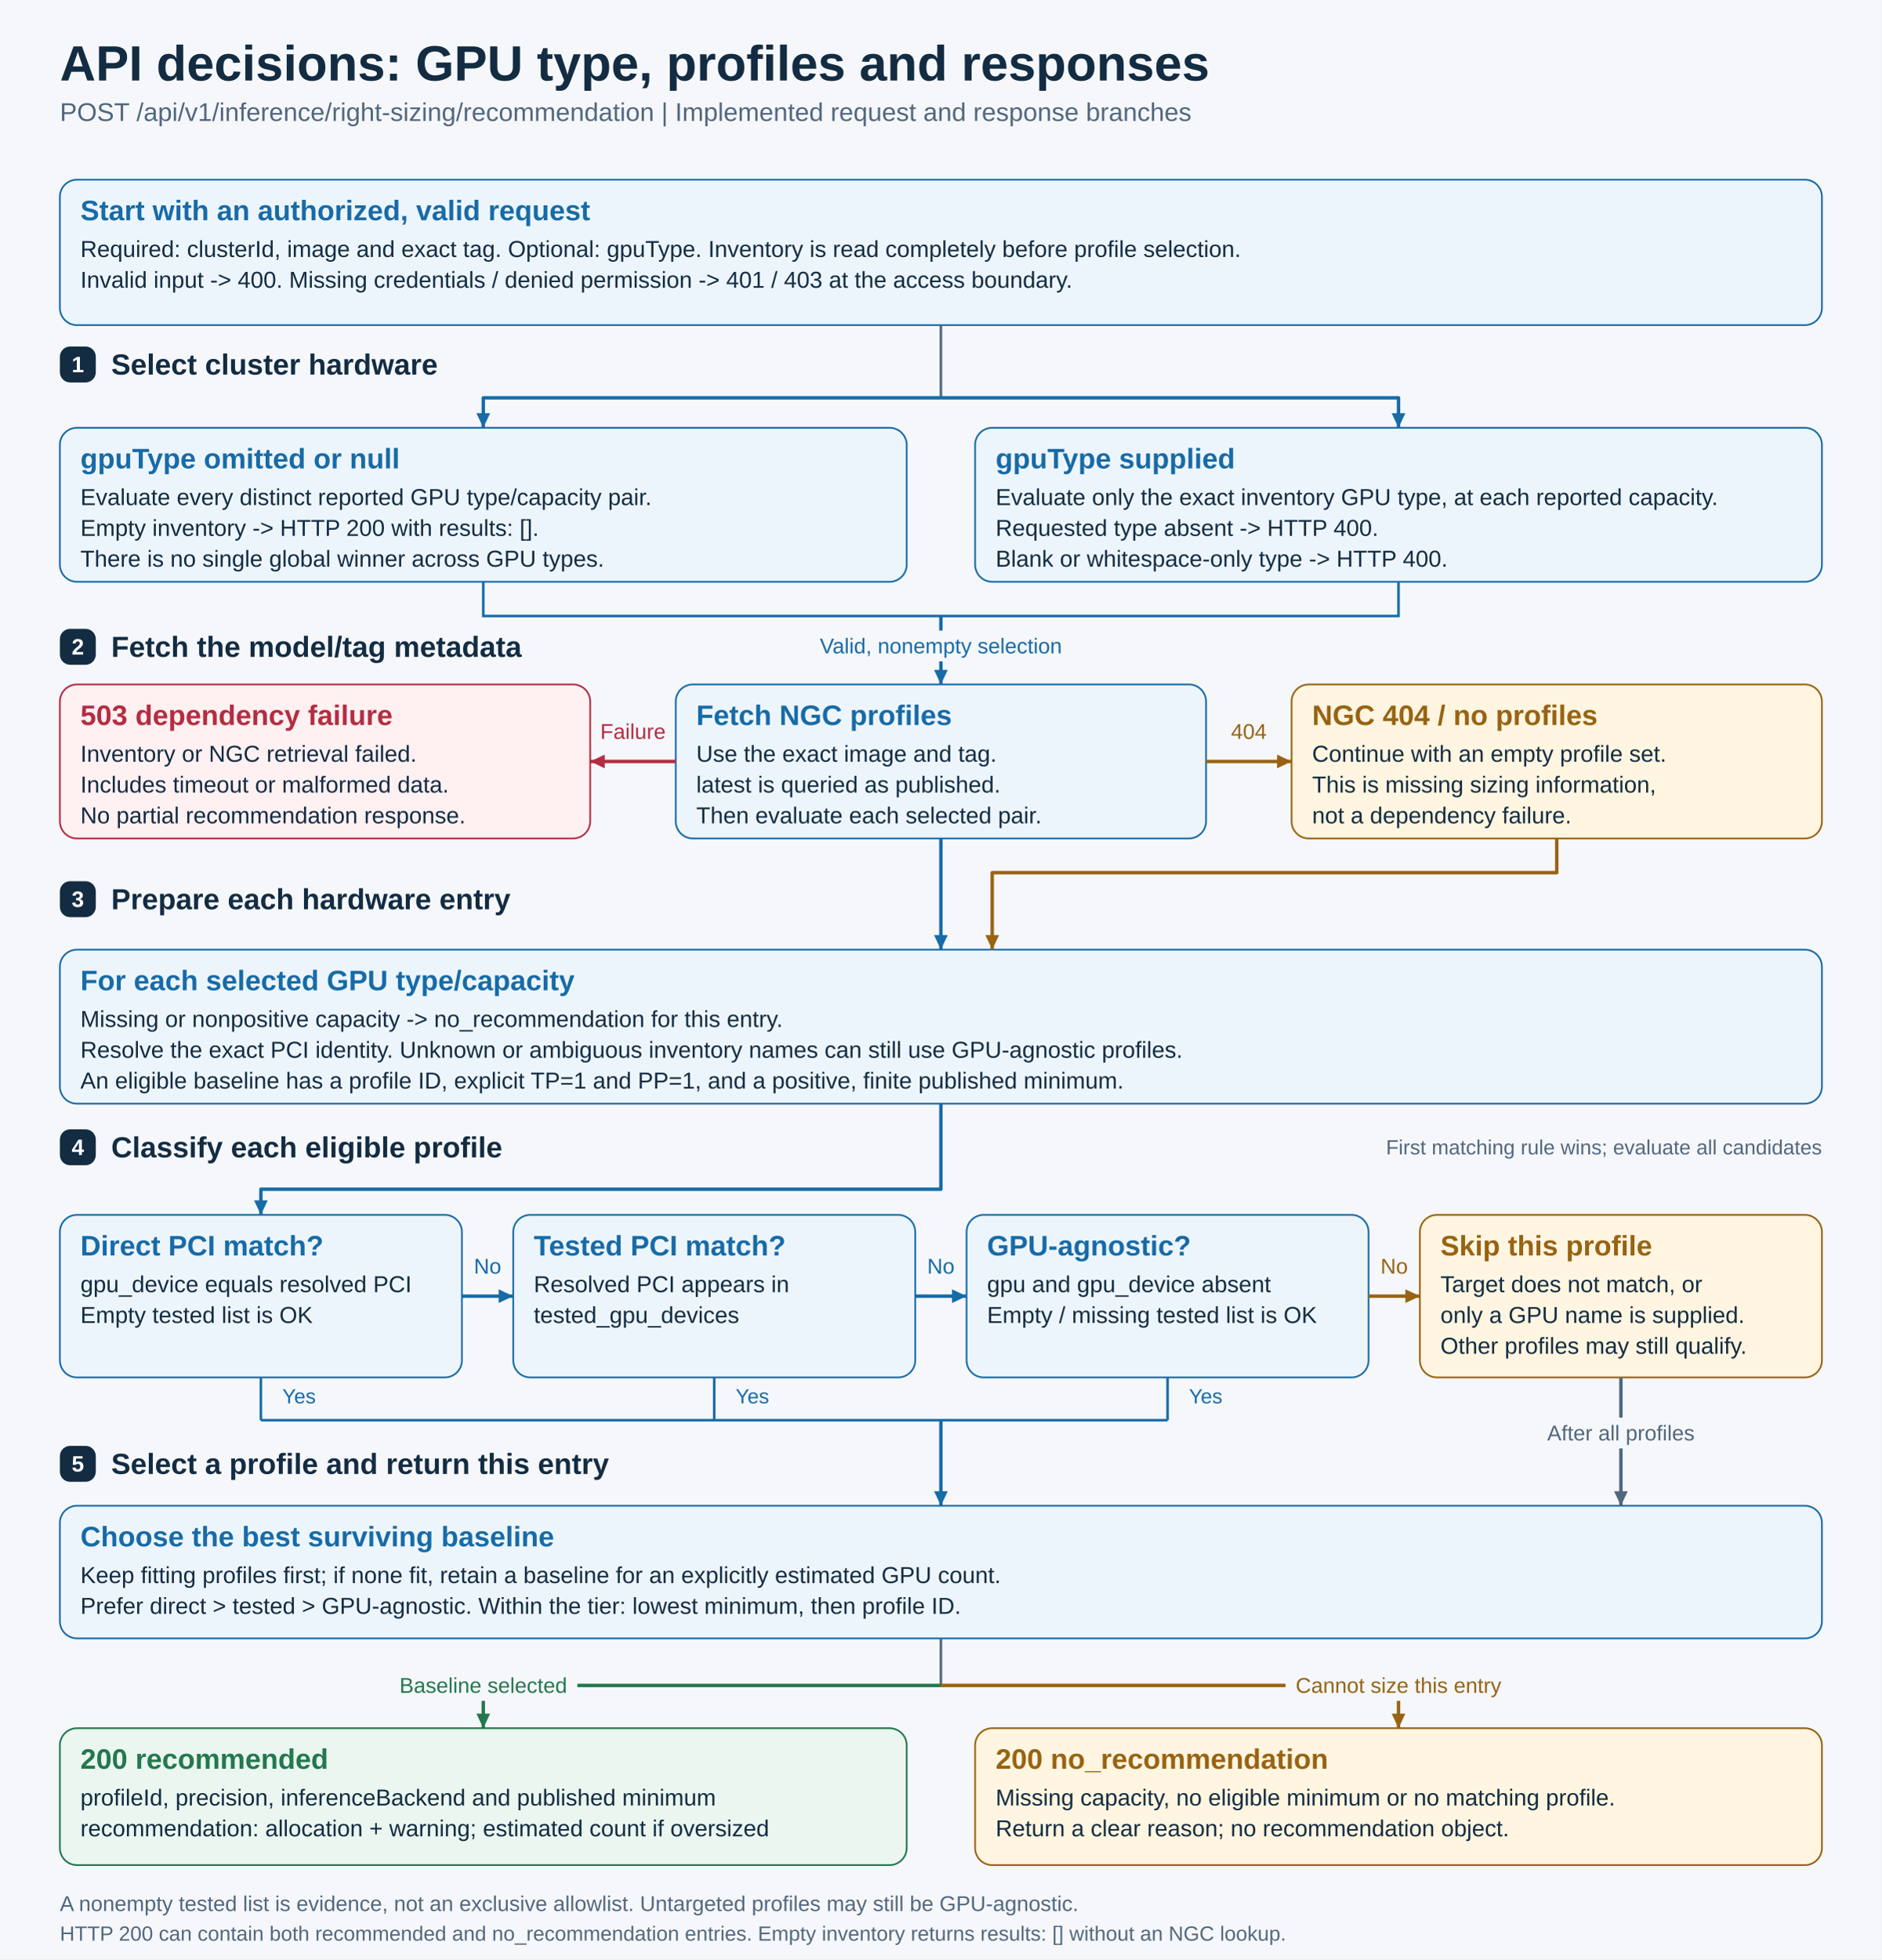
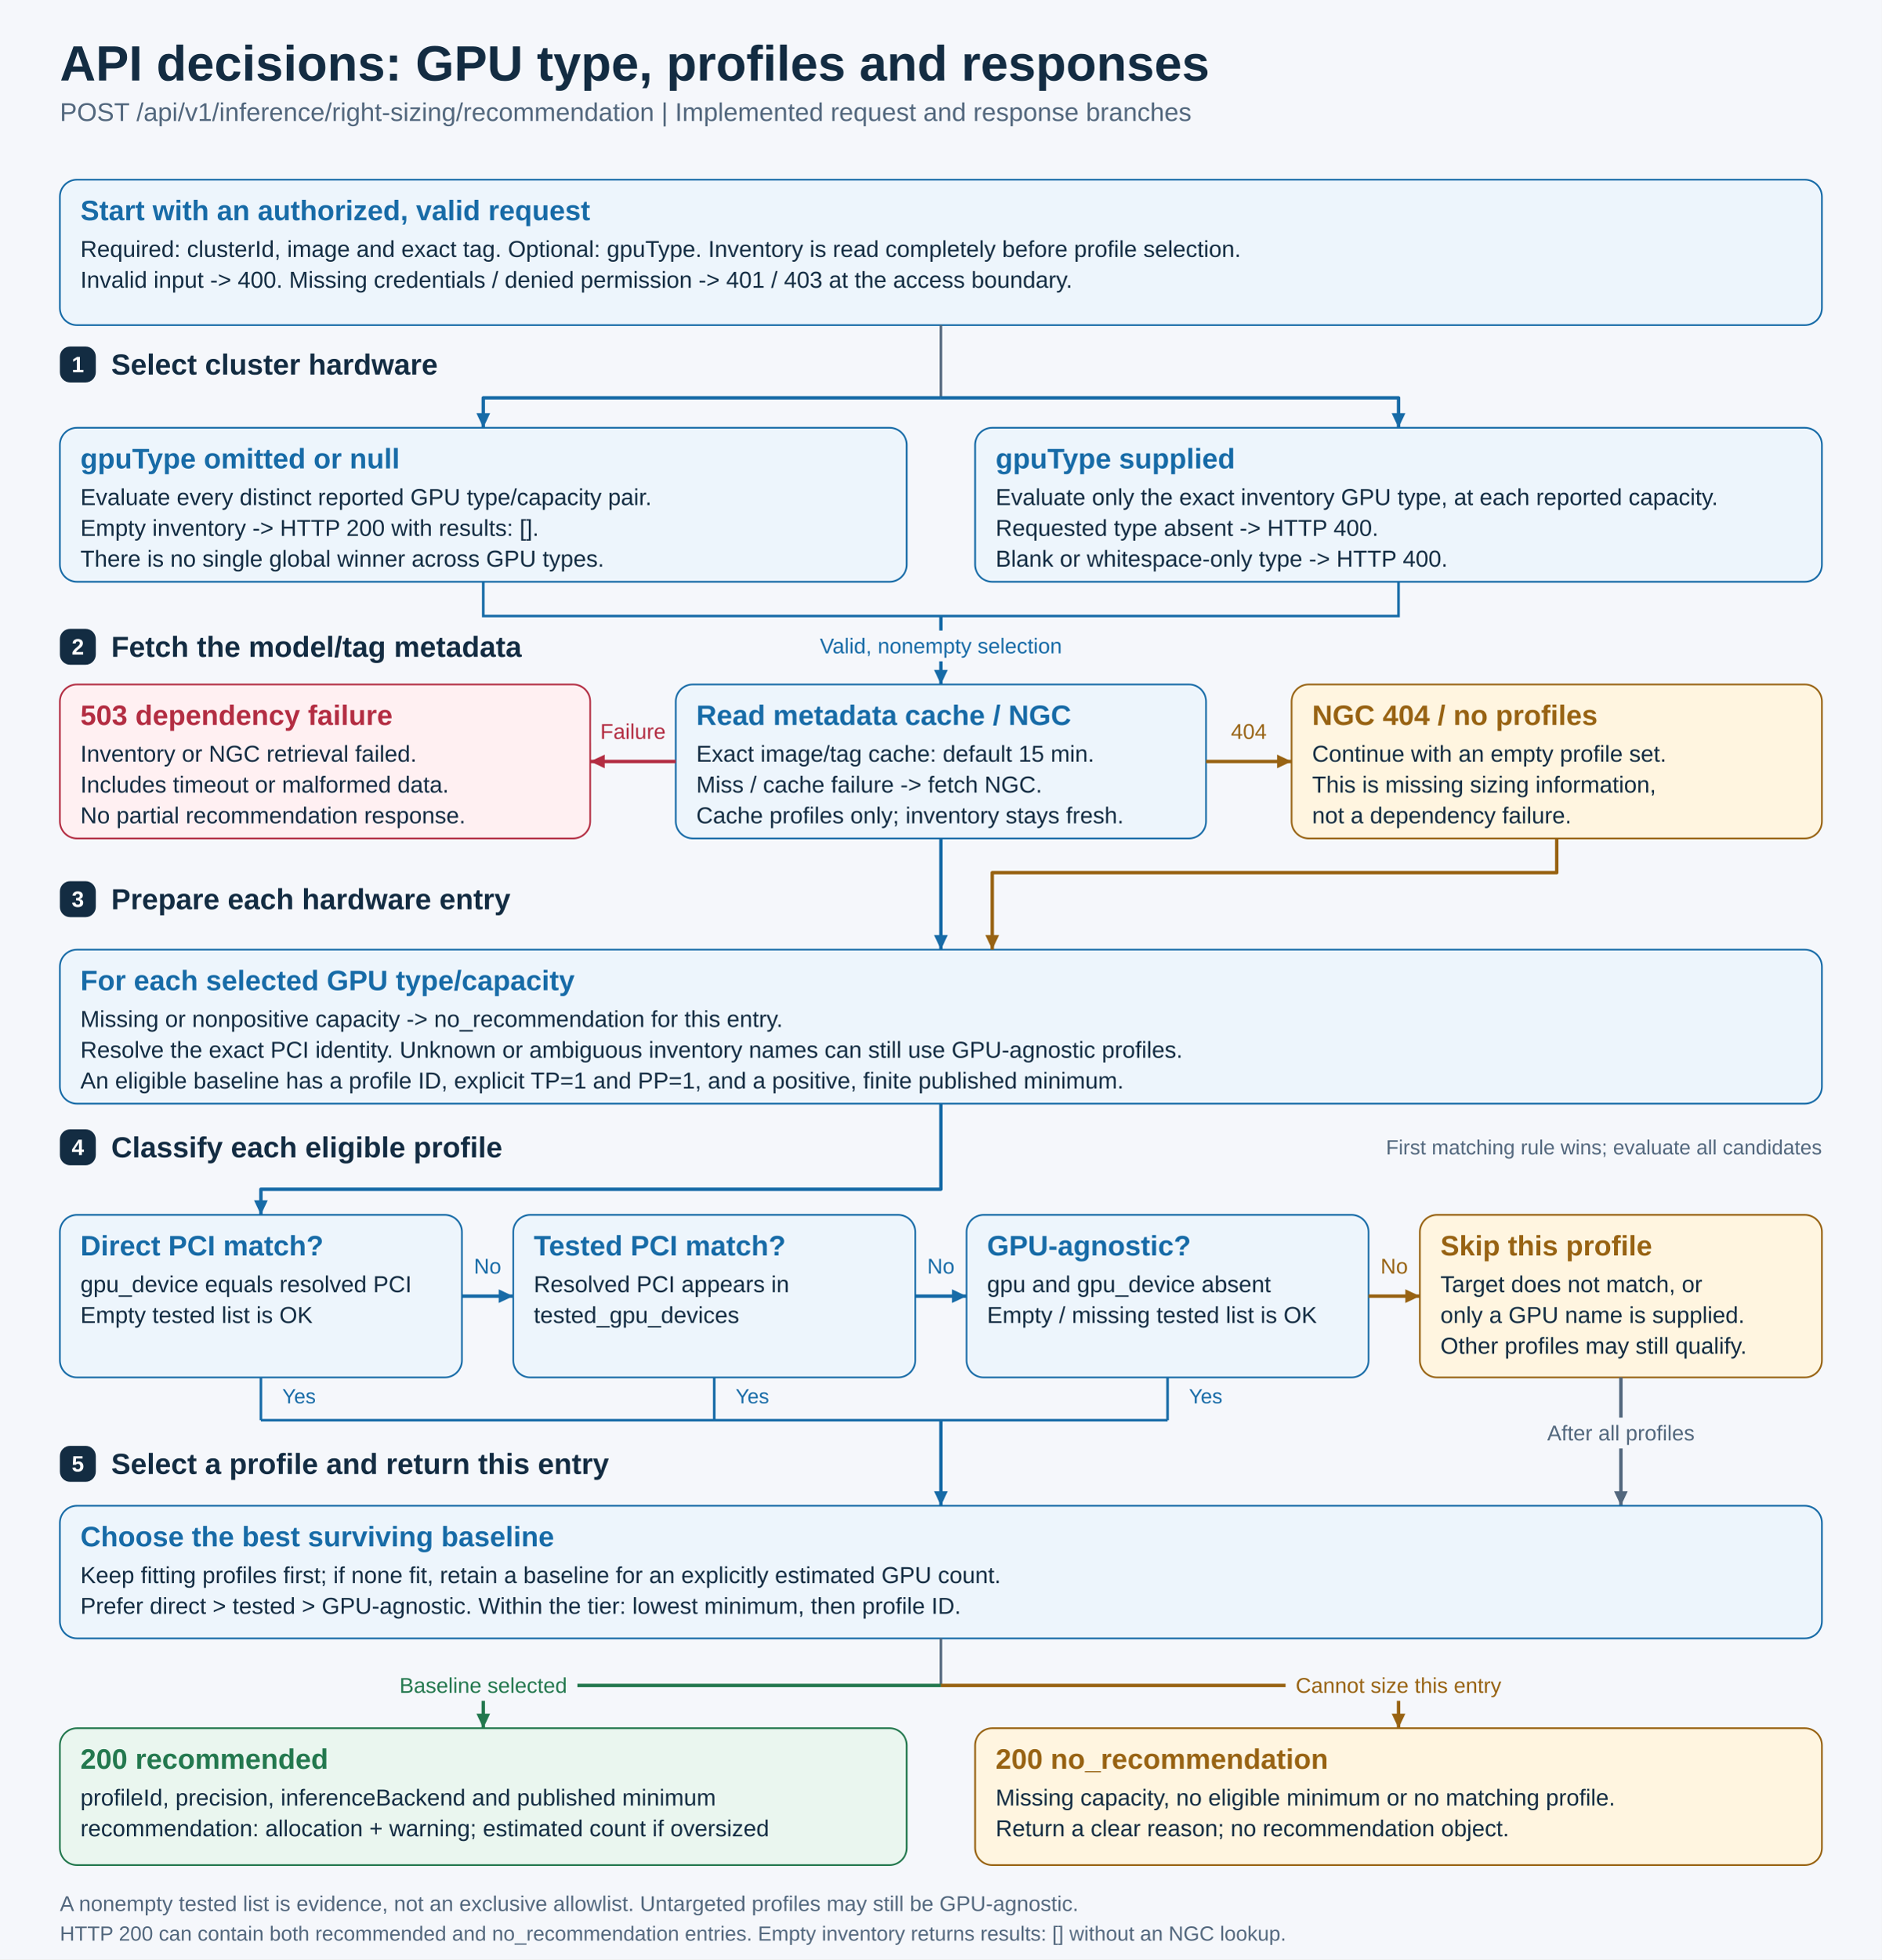
<svg xmlns="http://www.w3.org/2000/svg" width="2200" height="2290" viewBox="0 0 2200 2290">
  <rect x="0" y="0" width="2200" height="2290" rx="0" fill="#F5F7FB" />
  <text x="70" y="74" font-family="Arial, sans-serif" font-size="58" font-weight="700" fill="#132C42" text-anchor="start" dominant-baseline="central">API decisions: GPU type, profiles and responses</text>
  <text x="70" y="131" font-family="Arial, sans-serif" font-size="30" font-weight="400" fill="#52677D" text-anchor="start" dominant-baseline="central">POST /api/v1/inference/right-sizing/recommendation | Implemented request and response branches</text>
  <rect x="70" y="210" width="2060" height="170" rx="20" fill="#EDF5FC" stroke="#176BA7" stroke-width="2" />
  <text x="94" y="246" font-family="Arial, sans-serif" font-size="33" font-weight="700" fill="#176BA7" text-anchor="start" dominant-baseline="central">Start with an authorized, valid request</text>
  <text x="94" y="291" font-family="Arial, sans-serif" font-size="27" font-weight="400" fill="#132C42" text-anchor="start" dominant-baseline="central">Required: clusterId, image and exact tag. Optional: gpuType. Inventory is read completely before profile selection.</text>
  <text x="94" y="327" font-family="Arial, sans-serif" font-size="27" font-weight="400" fill="#132C42" text-anchor="start" dominant-baseline="central">Invalid input -&gt; 400. Missing credentials / denied permission -&gt; 401 / 403 at the access boundary.</text>
  <rect x="70" y="405" width="42" height="42" rx="12" fill="#132C42" />
  <text x="91" y="426" font-family="Arial, sans-serif" font-size="26" font-weight="700" fill="#FFFFFF" text-anchor="middle" dominant-baseline="central">1</text>
  <text x="130" y="426" font-family="Arial, sans-serif" font-size="34" font-weight="700" fill="#132C42" text-anchor="start" dominant-baseline="central">Select cluster hardware</text>
  <rect x="70" y="500" width="990" height="180" rx="20" fill="#EDF5FC" stroke="#176BA7" stroke-width="2" />
  <text x="94" y="536" font-family="Arial, sans-serif" font-size="33" font-weight="700" fill="#176BA7" text-anchor="start" dominant-baseline="central">gpuType omitted or null</text>
  <text x="94" y="581" font-family="Arial, sans-serif" font-size="27" font-weight="400" fill="#132C42" text-anchor="start" dominant-baseline="central">Evaluate every distinct reported GPU type/capacity pair.</text>
  <text x="94" y="617" font-family="Arial, sans-serif" font-size="27" font-weight="400" fill="#132C42" text-anchor="start" dominant-baseline="central">Empty inventory -&gt; HTTP 200 with results: [].</text>
  <text x="94" y="653" font-family="Arial, sans-serif" font-size="27" font-weight="400" fill="#132C42" text-anchor="start" dominant-baseline="central">There is no single global winner across GPU types.</text>
  <rect x="1140" y="500" width="990" height="180" rx="20" fill="#EDF5FC" stroke="#176BA7" stroke-width="2" />
  <text x="1164" y="536" font-family="Arial, sans-serif" font-size="33" font-weight="700" fill="#176BA7" text-anchor="start" dominant-baseline="central">gpuType supplied</text>
  <text x="1164" y="581" font-family="Arial, sans-serif" font-size="27" font-weight="400" fill="#132C42" text-anchor="start" dominant-baseline="central">Evaluate only the exact inventory GPU type, at each reported capacity.</text>
  <text x="1164" y="617" font-family="Arial, sans-serif" font-size="27" font-weight="400" fill="#132C42" text-anchor="start" dominant-baseline="central">Requested type absent -&gt; HTTP 400.</text>
  <text x="1164" y="653" font-family="Arial, sans-serif" font-size="27" font-weight="400" fill="#132C42" text-anchor="start" dominant-baseline="central">Blank or whitespace-only type -&gt; HTTP 400.</text>
  <polyline points="1100,380 1100,465" fill="none" stroke="#52677D" stroke-width="3" />
  <polyline points="1100,465 565,465 565,500" fill="none" stroke="#176BA7" stroke-width="4" stroke-linejoin="round" />
  <polygon points="565,500 573.0,483.0 557.0,483.0" fill="#176BA7" />
  <polyline points="1100,465 1635,465 1635,500" fill="none" stroke="#176BA7" stroke-width="4" stroke-linejoin="round" />
  <polygon points="1635,500 1643.0,483.0 1627.0,483.0" fill="#176BA7" />
  <polyline points="565,680 565,720 1635,720 1635,680" fill="none" stroke="#176BA7" stroke-width="3" />
  <polyline points="1100,720 1100,800" fill="none" stroke="#176BA7" stroke-width="4" stroke-linejoin="round" />
  <polygon points="1100,800 1108.0,783.0 1092.0,783.0" fill="#176BA7" />
  <rect x="945.0" y="737" width="310" height="36" rx="5" fill="#F5F7FB" />
  <text x="1100" y="755" font-family="Arial, sans-serif" font-size="25" font-weight="400" fill="#176BA7" text-anchor="middle" dominant-baseline="central">Valid, nonempty selection</text>
  <rect x="70" y="735" width="42" height="42" rx="12" fill="#132C42" />
  <text x="91" y="756" font-family="Arial, sans-serif" font-size="26" font-weight="700" fill="#FFFFFF" text-anchor="middle" dominant-baseline="central">2</text>
  <text x="130" y="756" font-family="Arial, sans-serif" font-size="34" font-weight="700" fill="#132C42" text-anchor="start" dominant-baseline="central">Fetch the model/tag metadata</text>
  <rect x="790" y="800" width="620" height="180" rx="20" fill="#EDF5FC" stroke="#176BA7" stroke-width="2" />
-   <text x="814" y="836" font-family="Arial, sans-serif" font-size="33" font-weight="700" fill="#176BA7" text-anchor="start" dominant-baseline="central">Fetch NGC profiles</text>
-   <text x="814" y="881" font-family="Arial, sans-serif" font-size="27" font-weight="400" fill="#132C42" text-anchor="start" dominant-baseline="central">Use the exact image and tag.</text>
-   <text x="814" y="917" font-family="Arial, sans-serif" font-size="27" font-weight="400" fill="#132C42" text-anchor="start" dominant-baseline="central">latest is queried as published.</text>
-   <text x="814" y="953" font-family="Arial, sans-serif" font-size="27" font-weight="400" fill="#132C42" text-anchor="start" dominant-baseline="central">Then evaluate each selected pair.</text>
+   <text x="814" y="836" font-family="Arial, sans-serif" font-size="33" font-weight="700" fill="#176BA7" text-anchor="start" dominant-baseline="central">Read metadata cache / NGC</text>
+   <text x="814" y="881" font-family="Arial, sans-serif" font-size="27" font-weight="400" fill="#132C42" text-anchor="start" dominant-baseline="central">Exact image/tag cache: default 15 min.</text>
+   <text x="814" y="917" font-family="Arial, sans-serif" font-size="27" font-weight="400" fill="#132C42" text-anchor="start" dominant-baseline="central">Miss / cache failure -&gt; fetch NGC.</text>
+   <text x="814" y="953" font-family="Arial, sans-serif" font-size="27" font-weight="400" fill="#132C42" text-anchor="start" dominant-baseline="central">Cache profiles only; inventory stays fresh.</text>
  <rect x="70" y="800" width="620" height="180" rx="20" fill="#FFF0F2" stroke="#B32D42" stroke-width="2" />
  <text x="94" y="836" font-family="Arial, sans-serif" font-size="33" font-weight="700" fill="#B32D42" text-anchor="start" dominant-baseline="central">503  dependency failure</text>
  <text x="94" y="881" font-family="Arial, sans-serif" font-size="27" font-weight="400" fill="#132C42" text-anchor="start" dominant-baseline="central">Inventory or NGC retrieval failed.</text>
  <text x="94" y="917" font-family="Arial, sans-serif" font-size="27" font-weight="400" fill="#132C42" text-anchor="start" dominant-baseline="central">Includes timeout or malformed data.</text>
  <text x="94" y="953" font-family="Arial, sans-serif" font-size="27" font-weight="400" fill="#132C42" text-anchor="start" dominant-baseline="central">No partial recommendation response.</text>
  <rect x="1510" y="800" width="620" height="180" rx="20" fill="#FFF5E0" stroke="#986313" stroke-width="2" />
  <text x="1534" y="836" font-family="Arial, sans-serif" font-size="33" font-weight="700" fill="#986313" text-anchor="start" dominant-baseline="central">NGC 404 / no profiles</text>
  <text x="1534" y="881" font-family="Arial, sans-serif" font-size="27" font-weight="400" fill="#132C42" text-anchor="start" dominant-baseline="central">Continue with an empty profile set.</text>
  <text x="1534" y="917" font-family="Arial, sans-serif" font-size="27" font-weight="400" fill="#132C42" text-anchor="start" dominant-baseline="central">This is missing sizing information,</text>
  <text x="1534" y="953" font-family="Arial, sans-serif" font-size="27" font-weight="400" fill="#132C42" text-anchor="start" dominant-baseline="central">not a dependency failure.</text>
  <polyline points="790,890 690,890" fill="none" stroke="#B32D42" stroke-width="4" stroke-linejoin="round" />
  <polygon points="690,890 707.0,898.0 707.0,882.0" fill="#B32D42" />
  <rect x="691.5" y="837" width="97" height="36" rx="5" fill="#F5F7FB" />
  <text x="740" y="855" font-family="Arial, sans-serif" font-size="25" font-weight="400" fill="#B32D42" text-anchor="middle" dominant-baseline="central">Failure</text>
  <polyline points="1410,890 1510,890" fill="none" stroke="#986313" stroke-width="4" stroke-linejoin="round" />
  <polygon points="1510,890 1493.0,882.0 1493.0,898.0" fill="#986313" />
  <rect x="1429.0" y="837" width="62" height="36" rx="5" fill="#F5F7FB" />
  <text x="1460" y="855" font-family="Arial, sans-serif" font-size="25" font-weight="400" fill="#986313" text-anchor="middle" dominant-baseline="central">404</text>
  <rect x="70" y="1030" width="42" height="42" rx="12" fill="#132C42" />
  <text x="91" y="1051" font-family="Arial, sans-serif" font-size="26" font-weight="700" fill="#FFFFFF" text-anchor="middle" dominant-baseline="central">3</text>
  <text x="130" y="1051" font-family="Arial, sans-serif" font-size="34" font-weight="700" fill="#132C42" text-anchor="start" dominant-baseline="central">Prepare each hardware entry</text>
  <rect x="70" y="1110" width="2060" height="180" rx="20" fill="#EDF5FC" stroke="#176BA7" stroke-width="2" />
  <text x="94" y="1146" font-family="Arial, sans-serif" font-size="33" font-weight="700" fill="#176BA7" text-anchor="start" dominant-baseline="central">For each selected GPU type/capacity</text>
  <text x="94" y="1191" font-family="Arial, sans-serif" font-size="27" font-weight="400" fill="#132C42" text-anchor="start" dominant-baseline="central">Missing or nonpositive capacity -&gt; no_recommendation for this entry.</text>
  <text x="94" y="1227" font-family="Arial, sans-serif" font-size="27" font-weight="400" fill="#132C42" text-anchor="start" dominant-baseline="central">Resolve the exact PCI identity. Unknown or ambiguous inventory names can still use GPU-agnostic profiles.</text>
  <text x="94" y="1263" font-family="Arial, sans-serif" font-size="27" font-weight="400" fill="#132C42" text-anchor="start" dominant-baseline="central">An eligible baseline has a profile ID, explicit TP=1 and PP=1, and a positive, finite published minimum.</text>
  <polyline points="1100,980 1100,1110" fill="none" stroke="#176BA7" stroke-width="4" stroke-linejoin="round" />
  <polygon points="1100,1110 1108.0,1093.0 1092.0,1093.0" fill="#176BA7" />
  <polyline points="1820,980 1820,1020 1160,1020 1160,1110" fill="none" stroke="#986313" stroke-width="4" stroke-linejoin="round" />
  <polygon points="1160,1110 1168.0,1093.0 1152.0,1093.0" fill="#986313" />
  <rect x="70" y="1320" width="42" height="42" rx="12" fill="#132C42" />
  <text x="91" y="1341" font-family="Arial, sans-serif" font-size="26" font-weight="700" fill="#FFFFFF" text-anchor="middle" dominant-baseline="central">4</text>
  <text x="130" y="1341" font-family="Arial, sans-serif" font-size="34" font-weight="700" fill="#132C42" text-anchor="start" dominant-baseline="central">Classify each eligible profile</text>
  <text x="2130" y="1341" font-family="Arial, sans-serif" font-size="24" font-weight="400" fill="#52677D" text-anchor="end" dominant-baseline="central">First matching rule wins; evaluate all candidates</text>
  <rect x="70" y="1420" width="470" height="190" rx="20" fill="#EDF5FC" stroke="#176BA7" stroke-width="2" />
  <text x="94" y="1456" font-family="Arial, sans-serif" font-size="33" font-weight="700" fill="#176BA7" text-anchor="start" dominant-baseline="central">Direct PCI match?</text>
  <text x="94" y="1501" font-family="Arial, sans-serif" font-size="27" font-weight="400" fill="#132C42" text-anchor="start" dominant-baseline="central">gpu_device equals resolved PCI</text>
  <text x="94" y="1537" font-family="Arial, sans-serif" font-size="27" font-weight="400" fill="#132C42" text-anchor="start" dominant-baseline="central">Empty tested list is OK</text>
  <rect x="600" y="1420" width="470" height="190" rx="20" fill="#EDF5FC" stroke="#176BA7" stroke-width="2" />
  <text x="624" y="1456" font-family="Arial, sans-serif" font-size="33" font-weight="700" fill="#176BA7" text-anchor="start" dominant-baseline="central">Tested PCI match?</text>
  <text x="624" y="1501" font-family="Arial, sans-serif" font-size="27" font-weight="400" fill="#132C42" text-anchor="start" dominant-baseline="central">Resolved PCI appears in</text>
  <text x="624" y="1537" font-family="Arial, sans-serif" font-size="27" font-weight="400" fill="#132C42" text-anchor="start" dominant-baseline="central">tested_gpu_devices</text>
  <rect x="1130" y="1420" width="470" height="190" rx="20" fill="#EDF5FC" stroke="#176BA7" stroke-width="2" />
  <text x="1154" y="1456" font-family="Arial, sans-serif" font-size="33" font-weight="700" fill="#176BA7" text-anchor="start" dominant-baseline="central">GPU-agnostic?</text>
  <text x="1154" y="1501" font-family="Arial, sans-serif" font-size="27" font-weight="400" fill="#132C42" text-anchor="start" dominant-baseline="central">gpu and gpu_device absent</text>
  <text x="1154" y="1537" font-family="Arial, sans-serif" font-size="27" font-weight="400" fill="#132C42" text-anchor="start" dominant-baseline="central">Empty / missing tested list is OK</text>
  <rect x="1660" y="1420" width="470" height="190" rx="20" fill="#FFF5E0" stroke="#986313" stroke-width="2" />
  <text x="1684" y="1456" font-family="Arial, sans-serif" font-size="33" font-weight="700" fill="#986313" text-anchor="start" dominant-baseline="central">Skip this profile</text>
  <text x="1684" y="1501" font-family="Arial, sans-serif" font-size="27" font-weight="400" fill="#132C42" text-anchor="start" dominant-baseline="central">Target does not match, or</text>
  <text x="1684" y="1537" font-family="Arial, sans-serif" font-size="27" font-weight="400" fill="#132C42" text-anchor="start" dominant-baseline="central">only a GPU name is supplied.</text>
  <text x="1684" y="1573" font-family="Arial, sans-serif" font-size="27" font-weight="400" fill="#132C42" text-anchor="start" dominant-baseline="central">Other profiles may still qualify.</text>
  <polyline points="1100,1290 1100,1390 305,1390 305,1420" fill="none" stroke="#176BA7" stroke-width="4" stroke-linejoin="round" />
  <polygon points="305,1420 313.0,1403.0 297.0,1403.0" fill="#176BA7" />
  <polyline points="540,1515 600,1515" fill="none" stroke="#176BA7" stroke-width="4" stroke-linejoin="round" />
  <polygon points="600,1515 583.0,1507.0 583.0,1523.0" fill="#176BA7" />
  <rect x="544.0" y="1462" width="52" height="36" rx="5" fill="#F5F7FB" />
  <text x="570" y="1480" font-family="Arial, sans-serif" font-size="25" font-weight="400" fill="#176BA7" text-anchor="middle" dominant-baseline="central">No</text>
  <polyline points="1070,1515 1130,1515" fill="none" stroke="#176BA7" stroke-width="4" stroke-linejoin="round" />
  <polygon points="1130,1515 1113.0,1507.0 1113.0,1523.0" fill="#176BA7" />
  <rect x="1074.0" y="1462" width="52" height="36" rx="5" fill="#F5F7FB" />
  <text x="1100" y="1480" font-family="Arial, sans-serif" font-size="25" font-weight="400" fill="#176BA7" text-anchor="middle" dominant-baseline="central">No</text>
  <polyline points="1600,1515 1660,1515" fill="none" stroke="#986313" stroke-width="4" stroke-linejoin="round" />
  <polygon points="1660,1515 1643.0,1507.0 1643.0,1523.0" fill="#986313" />
  <rect x="1604.0" y="1462" width="52" height="36" rx="5" fill="#F5F7FB" />
  <text x="1630" y="1480" font-family="Arial, sans-serif" font-size="25" font-weight="400" fill="#986313" text-anchor="middle" dominant-baseline="central">No</text>
  <polyline points="305,1610 305,1660" fill="none" stroke="#176BA7" stroke-width="3" />
  <text x="330" y="1632" font-family="Arial, sans-serif" font-size="24" font-weight="400" fill="#176BA7" text-anchor="start" dominant-baseline="central">Yes</text>
  <polyline points="835,1610 835,1660" fill="none" stroke="#176BA7" stroke-width="3" />
  <text x="860" y="1632" font-family="Arial, sans-serif" font-size="24" font-weight="400" fill="#176BA7" text-anchor="start" dominant-baseline="central">Yes</text>
  <polyline points="1365,1610 1365,1660" fill="none" stroke="#176BA7" stroke-width="3" />
  <text x="1390" y="1632" font-family="Arial, sans-serif" font-size="24" font-weight="400" fill="#176BA7" text-anchor="start" dominant-baseline="central">Yes</text>
  <polyline points="305,1660 1365,1660" fill="none" stroke="#176BA7" stroke-width="3" />
  <polyline points="1100,1660 1100,1760" fill="none" stroke="#176BA7" stroke-width="4" stroke-linejoin="round" />
  <polygon points="1100,1760 1108.0,1743.0 1092.0,1743.0" fill="#176BA7" />
  <polyline points="1895,1610 1895,1760" fill="none" stroke="#52677D" stroke-width="4" stroke-linejoin="round" />
  <polygon points="1895,1760 1903.0,1743.0 1887.0,1743.0" fill="#52677D" />
  <rect x="1797.0" y="1657" width="196" height="36" rx="5" fill="#F5F7FB" />
  <text x="1895" y="1675" font-family="Arial, sans-serif" font-size="25" font-weight="400" fill="#52677D" text-anchor="middle" dominant-baseline="central">After all profiles</text>
  <rect x="70" y="1690" width="42" height="42" rx="12" fill="#132C42" />
  <text x="91" y="1711" font-family="Arial, sans-serif" font-size="26" font-weight="700" fill="#FFFFFF" text-anchor="middle" dominant-baseline="central">5</text>
  <text x="130" y="1711" font-family="Arial, sans-serif" font-size="34" font-weight="700" fill="#132C42" text-anchor="start" dominant-baseline="central">Select a profile and return this entry</text>
  <rect x="70" y="1760" width="2060" height="155" rx="20" fill="#EDF5FC" stroke="#176BA7" stroke-width="2" />
  <text x="94" y="1796" font-family="Arial, sans-serif" font-size="33" font-weight="700" fill="#176BA7" text-anchor="start" dominant-baseline="central">Choose the best surviving baseline</text>
  <text x="94" y="1841" font-family="Arial, sans-serif" font-size="27" font-weight="400" fill="#132C42" text-anchor="start" dominant-baseline="central">Keep fitting profiles first; if none fit, retain a baseline for an explicitly estimated GPU count.</text>
  <text x="94" y="1877" font-family="Arial, sans-serif" font-size="27" font-weight="400" fill="#132C42" text-anchor="start" dominant-baseline="central">Prefer direct &gt; tested &gt; GPU-agnostic. Within the tier: lowest minimum, then profile ID.</text>
  <rect x="70" y="2020" width="990" height="160" rx="20" fill="#EAF6EF" stroke="#23784E" stroke-width="2" />
  <text x="94" y="2056" font-family="Arial, sans-serif" font-size="33" font-weight="700" fill="#23784E" text-anchor="start" dominant-baseline="central">200  recommended</text>
  <text x="94" y="2101" font-family="Arial, sans-serif" font-size="27" font-weight="400" fill="#132C42" text-anchor="start" dominant-baseline="central">profileId, precision, inferenceBackend and published minimum</text>
  <text x="94" y="2137" font-family="Arial, sans-serif" font-size="27" font-weight="400" fill="#132C42" text-anchor="start" dominant-baseline="central">recommendation: allocation + warning; estimated count if oversized</text>
  <rect x="1140" y="2020" width="990" height="160" rx="20" fill="#FFF5E0" stroke="#986313" stroke-width="2" />
  <text x="1164" y="2056" font-family="Arial, sans-serif" font-size="33" font-weight="700" fill="#986313" text-anchor="start" dominant-baseline="central">200  no_recommendation</text>
  <text x="1164" y="2101" font-family="Arial, sans-serif" font-size="27" font-weight="400" fill="#132C42" text-anchor="start" dominant-baseline="central">Missing capacity, no eligible minimum or no matching profile.</text>
  <text x="1164" y="2137" font-family="Arial, sans-serif" font-size="27" font-weight="400" fill="#132C42" text-anchor="start" dominant-baseline="central">Return a clear reason; no recommendation object.</text>
  <polyline points="1100,1915 1100,1970" fill="none" stroke="#52677D" stroke-width="3" />
  <polyline points="1100,1970 565,1970 565,2020" fill="none" stroke="#23784E" stroke-width="4" stroke-linejoin="round" />
  <polygon points="565,2020 573.0,2003.0 557.0,2003.0" fill="#23784E" />
  <rect x="455.0" y="1952" width="220" height="36" rx="5" fill="#F5F7FB" />
  <text x="565" y="1970" font-family="Arial, sans-serif" font-size="25" font-weight="400" fill="#23784E" text-anchor="middle" dominant-baseline="central">Baseline selected</text>
  <polyline points="1100,1970 1635,1970 1635,2020" fill="none" stroke="#986313" stroke-width="4" stroke-linejoin="round" />
  <polygon points="1635,2020 1643.0,2003.0 1627.0,2003.0" fill="#986313" />
  <rect x="1503.0" y="1952" width="264" height="36" rx="5" fill="#F5F7FB" />
  <text x="1635" y="1970" font-family="Arial, sans-serif" font-size="25" font-weight="400" fill="#986313" text-anchor="middle" dominant-baseline="central">Cannot size this entry</text>
  <text x="70" y="2225" font-family="Arial, sans-serif" font-size="25" font-weight="400" fill="#52677D" text-anchor="start" dominant-baseline="central">A nonempty tested list is evidence, not an exclusive allowlist. Untargeted profiles may still be GPU-agnostic.</text>
  <text x="70" y="2260" font-family="Arial, sans-serif" font-size="24" font-weight="400" fill="#52677D" text-anchor="start" dominant-baseline="central">HTTP 200 can contain both recommended and no_recommendation entries. Empty inventory returns results: [] without an NGC lookup.</text>
</svg>
